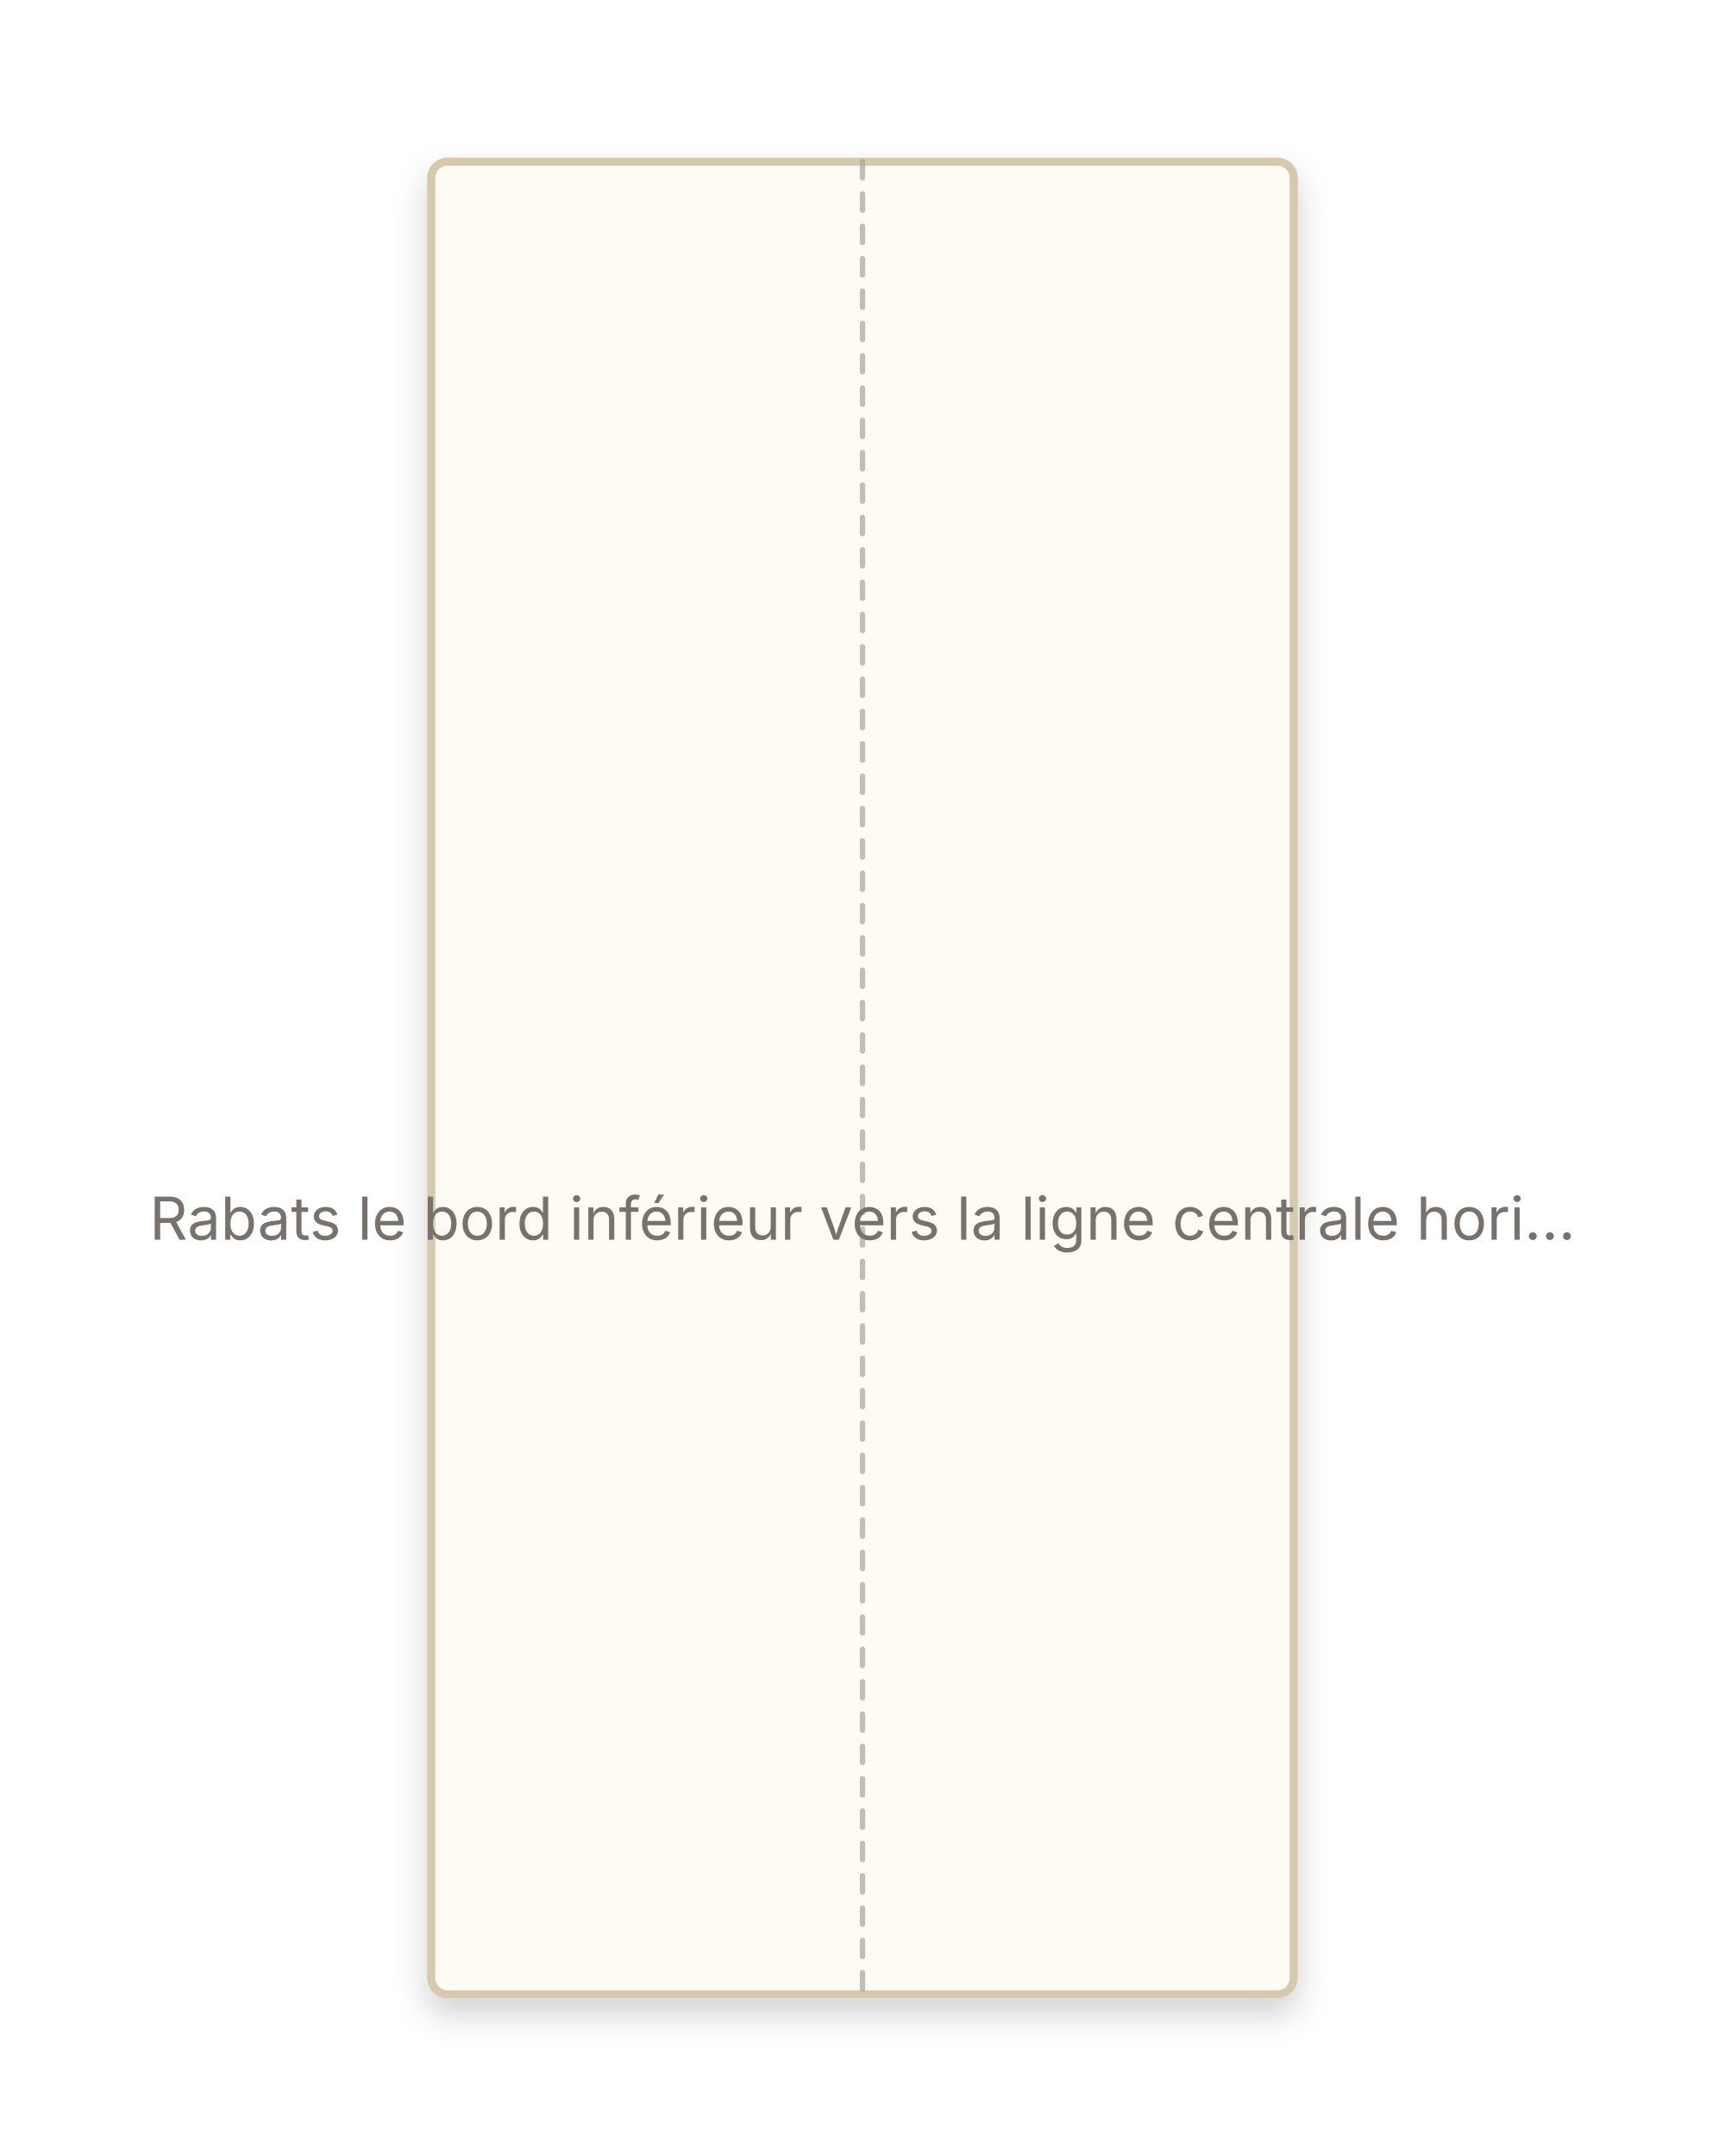
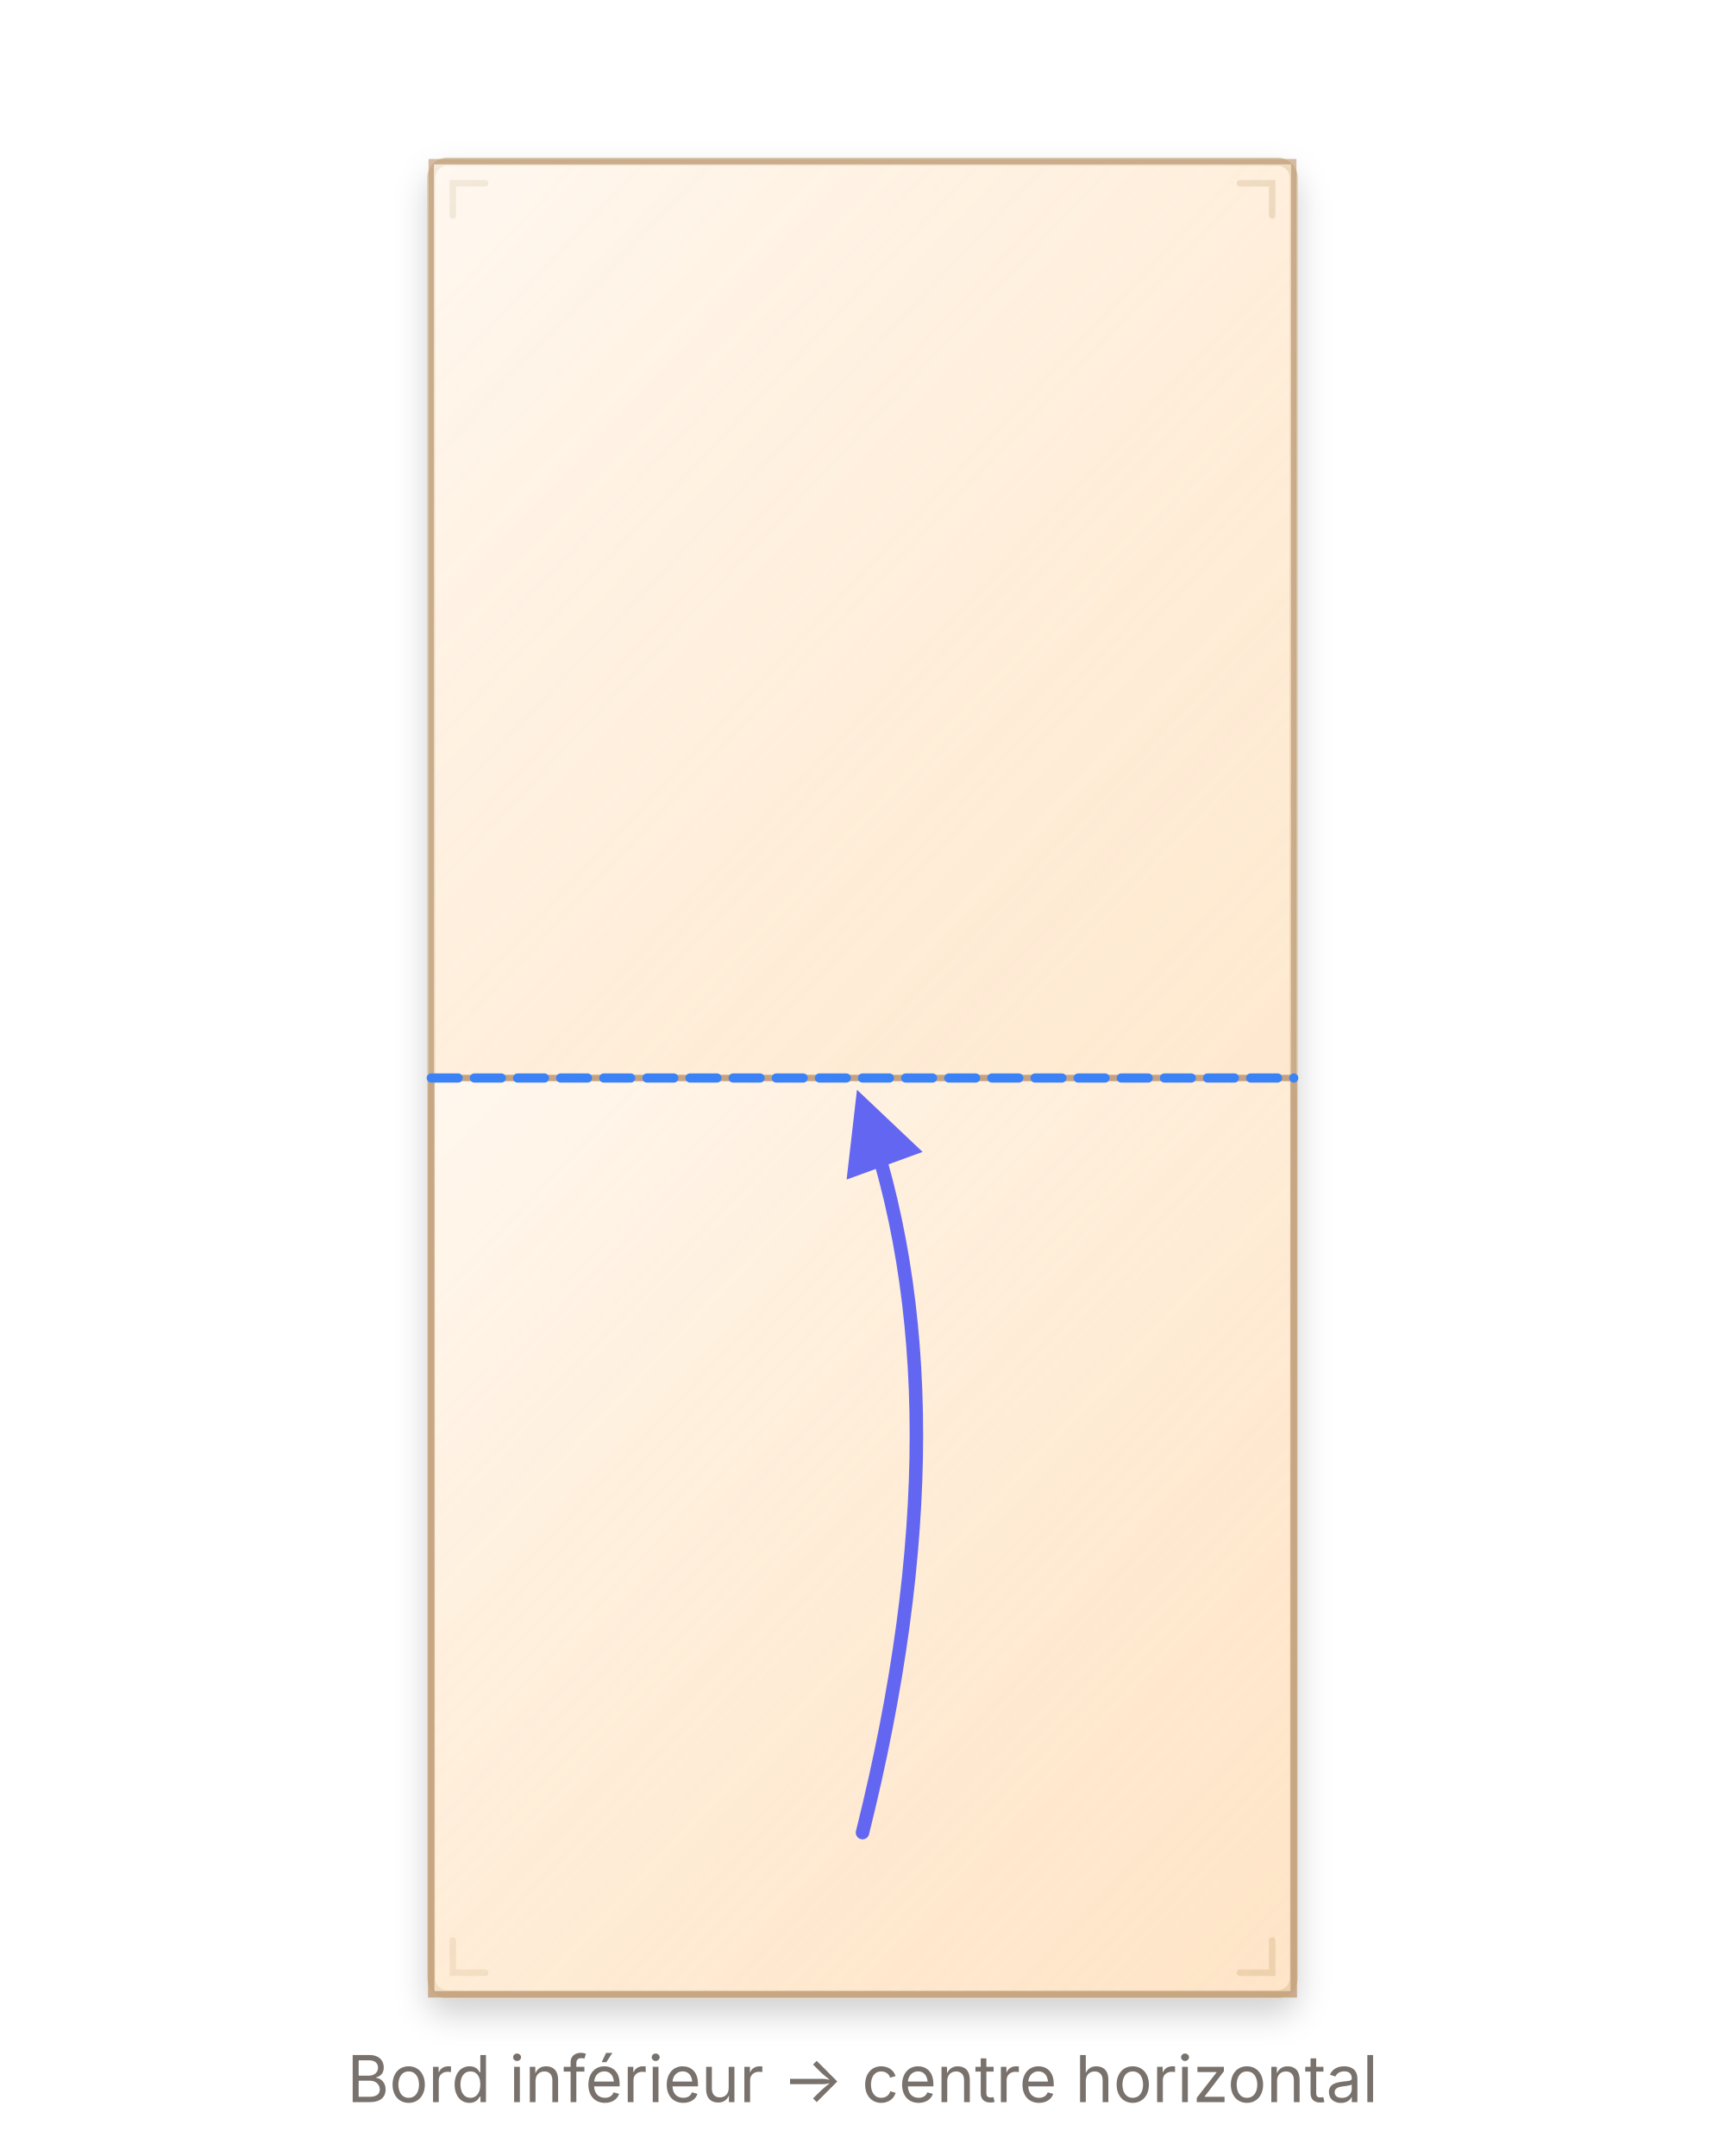
- <svg xmlns="http://www.w3.org/2000/svg" viewBox="0 0 320 400" fill="none" font-family="system-ui, -apple-system, sans-serif">
+ <svg xmlns="http://www.w3.org/2000/svg" viewBox="0 0 320 400" fill="none" font-family="system-ui,-apple-system,sans-serif">
  <defs>
    <filter id="ps" x="-10%" y="-10%" width="120%" height="120%">
      <feGaussianBlur in="SourceAlpha" stdDeviation="3" />
      <feOffset dx="0" dy="3" />
      <feComponentTransfer>
        <feFuncA type="linear" slope="0.18" />
      </feComponentTransfer>
      <feMerge>
        <feMergeNode />
        <feMergeNode in="SourceGraphic" />
      </feMerge>
    </filter>
    <marker id="arr" viewBox="0 0 10 10" refX="8" refY="5" markerWidth="6" markerHeight="6" orient="auto-start-reverse">
      <path d="M 0 0 L 10 5 L 0 10 z" fill="#6366f1" />
    </marker>
    <marker id="arrT" viewBox="0 0 10 10" refX="8" refY="5" markerWidth="6" markerHeight="6" orient="auto-start-reverse">
      <path d="M 0 0 L 10 5 L 0 10 z" fill="#14b8a6" />
    </marker>
    <linearGradient id="foldTri" x1="0" y1="0" x2="1" y2="1">
      <stop offset="0" stop-color="#fff7ed" />
      <stop offset="1" stop-color="#fed7aa" stop-opacity="0.7" />
    </linearGradient>
  </defs>
  <rect x="80" y="30" width="160" height="340" rx="3" fill="#fefaf4" stroke="#d6c9ae" stroke-width="1.5" filter="url(#ps)" />
-   <line x1="160" y1="30" x2="160" y2="370" stroke="#a8a29e" stroke-width="1" stroke-dasharray="3 3" stroke-linecap="round" opacity="0.7" />
-   <text x="160" y="180" text-anchor="middle" font-size="48">↗️</text>
-   <text x="160" y="230" text-anchor="middle" font-size="11" fill="#78716c">Rabats le bord inférieur vers la ligne centrale hori…</text>
+   <path d="M84 40 L84 34 L90 34" stroke="#d6c9ae" stroke-width="1.2" stroke-linecap="round" />
+   <path d="M230 34 L236 34 L236 40" stroke="#d6c9ae" stroke-width="1.2" stroke-linecap="round" />
+   <path d="M84 360 L84 366 L90 366" stroke="#d6c9ae" stroke-width="1.2" stroke-linecap="round" />
+   <path d="M230 366 L236 366 L236 360" stroke="#d6c9ae" stroke-width="1.2" stroke-linecap="round" />
+   <line x1="80" y1="200" x2="240" y2="200" stroke="#a8a29e" stroke-width="1" stroke-dasharray="3 3" opacity="0.7" />
+   <rect x="80" y="30" width="160" height="170" fill="url(#foldTri)" stroke="#c4a07c" stroke-width="1" opacity="0.7" />
+   <rect x="80" y="200" width="160" height="170" fill="url(#foldTri)" stroke="#c4a07c" stroke-width="1.2" opacity="0.85" />
+   <line x1="80" y1="200" x2="240" y2="200" stroke="#3b82f6" stroke-width="1.7" stroke-dasharray="5 3" stroke-linecap="round" />
+   <path d="M 160 340 Q 180 260 160 205" stroke="#6366f1" stroke-width="2.5" stroke-linecap="round" fill="none" marker-end="url(#arr)" />
+   <text x="160" y="390" text-anchor="middle" font-size="12" fill="#78716c">Bord inférieur → centre horizontal</text>
</svg>
